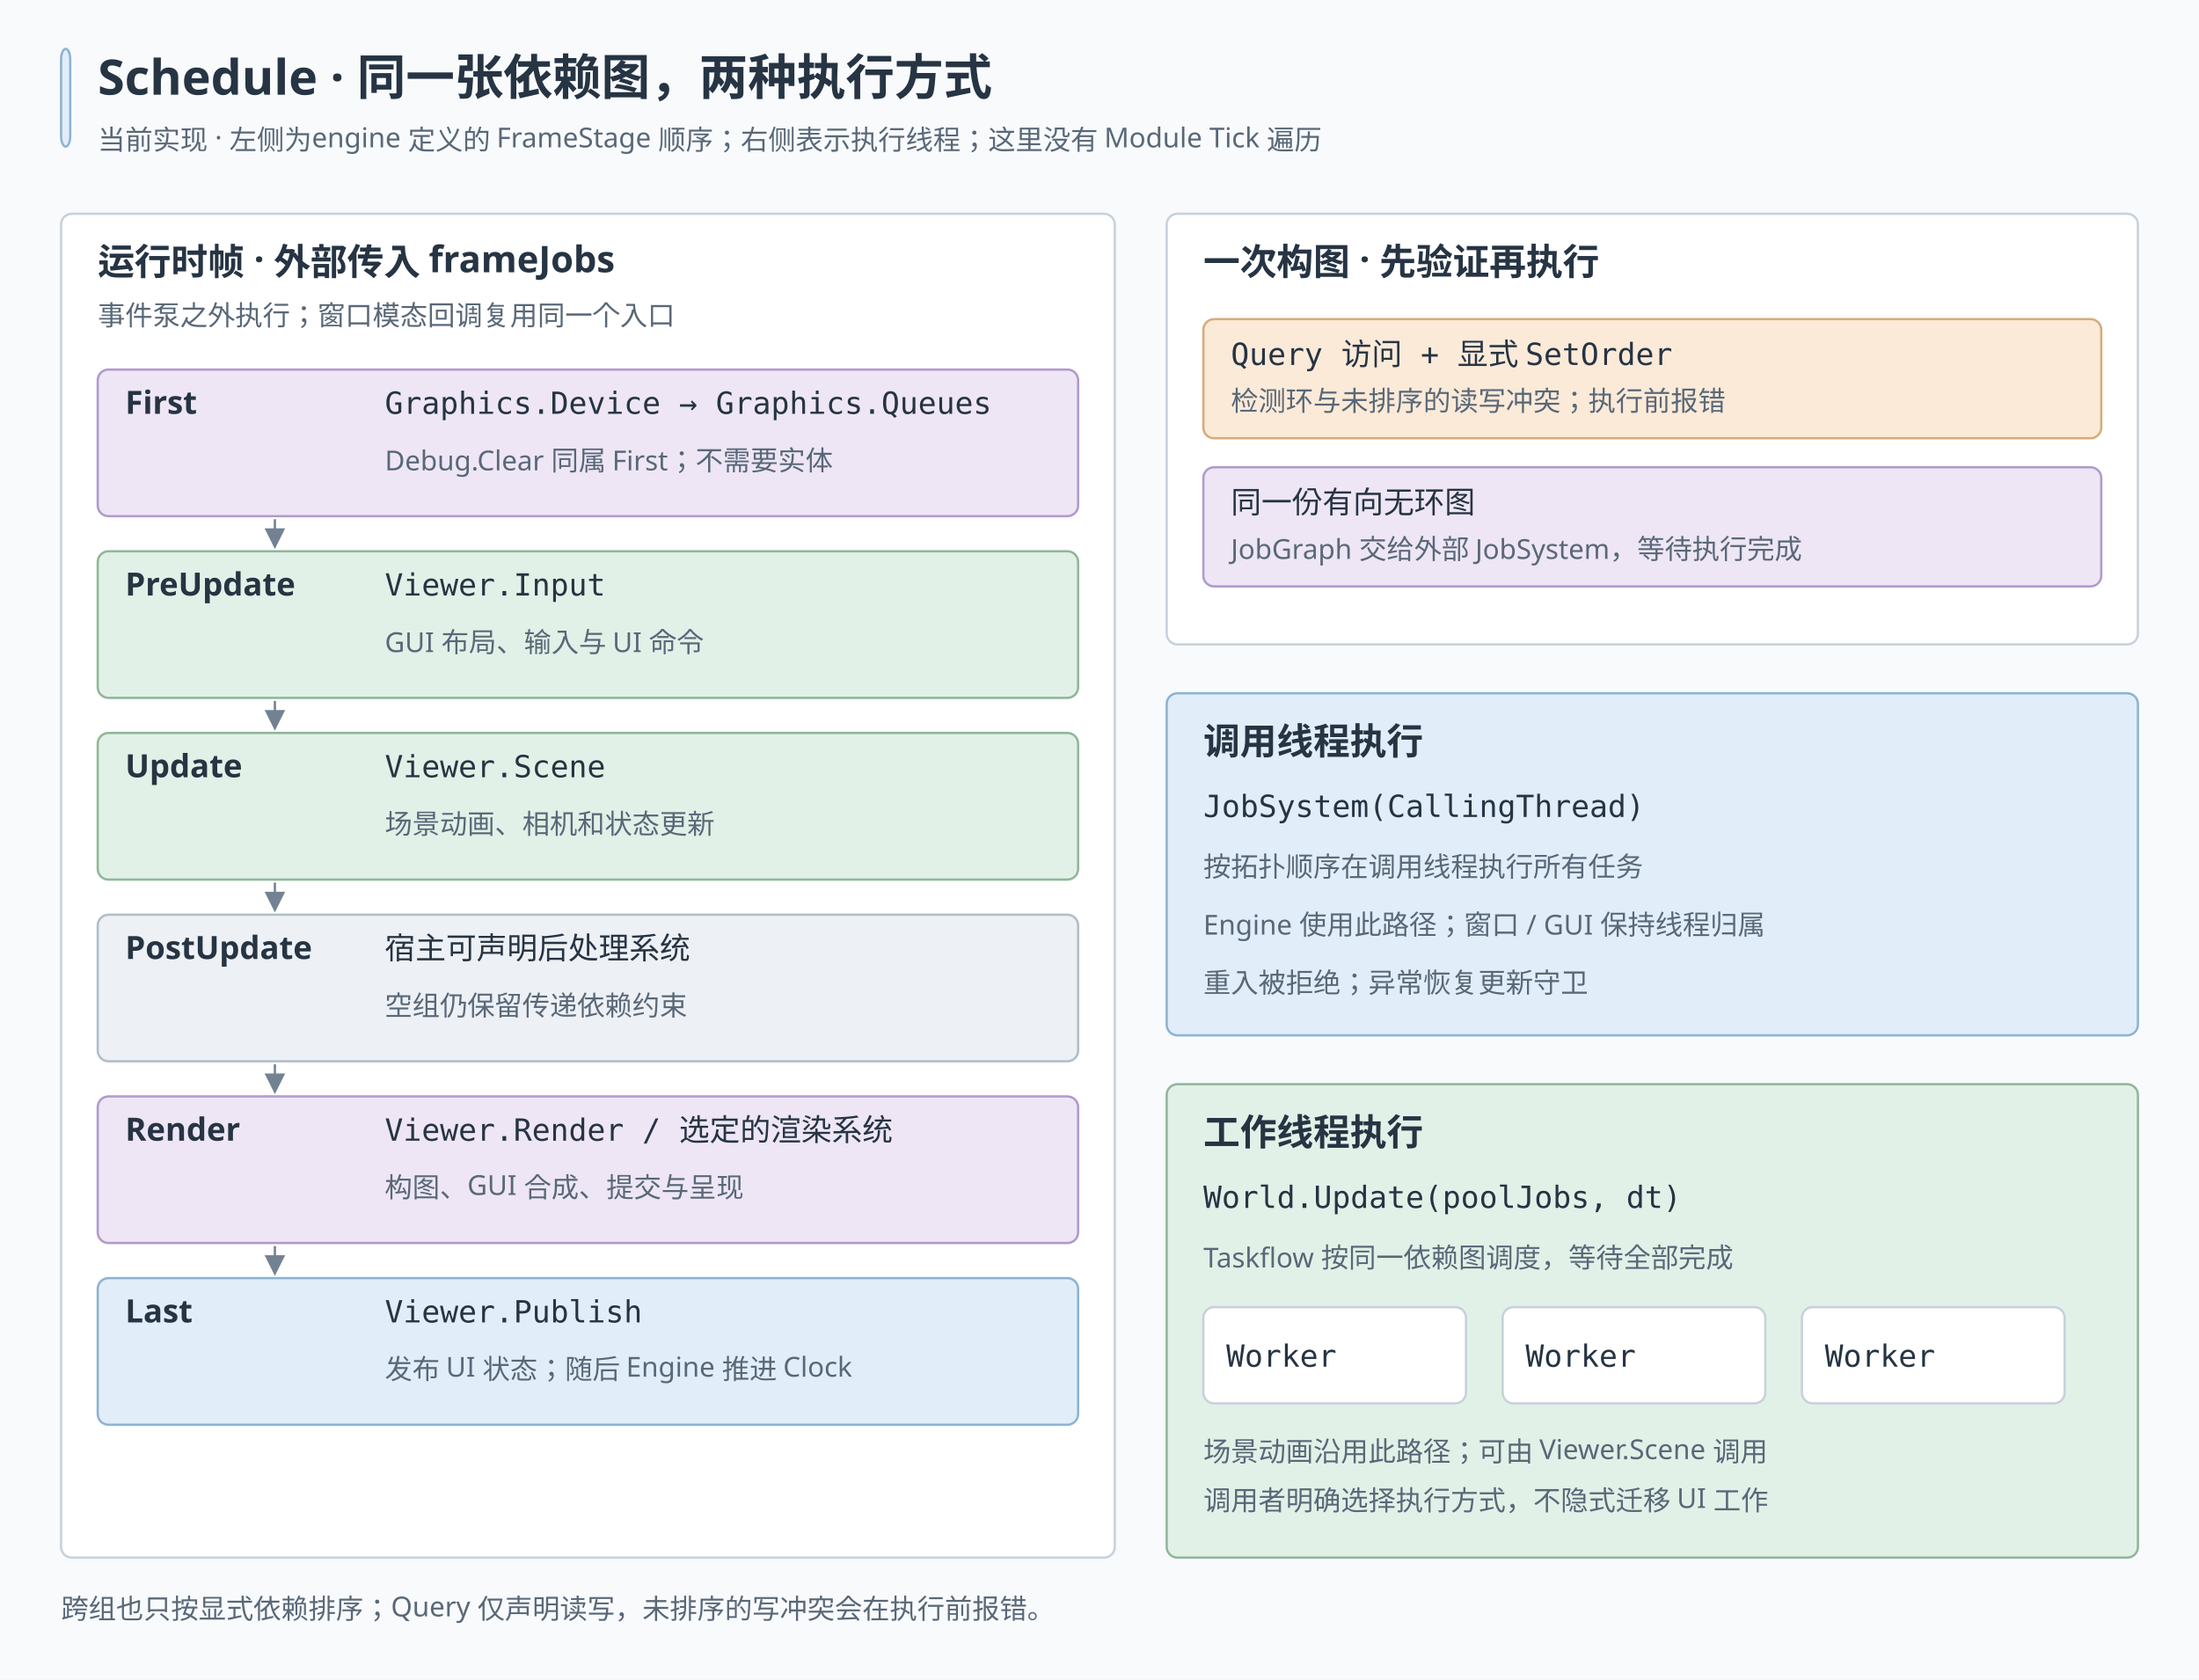
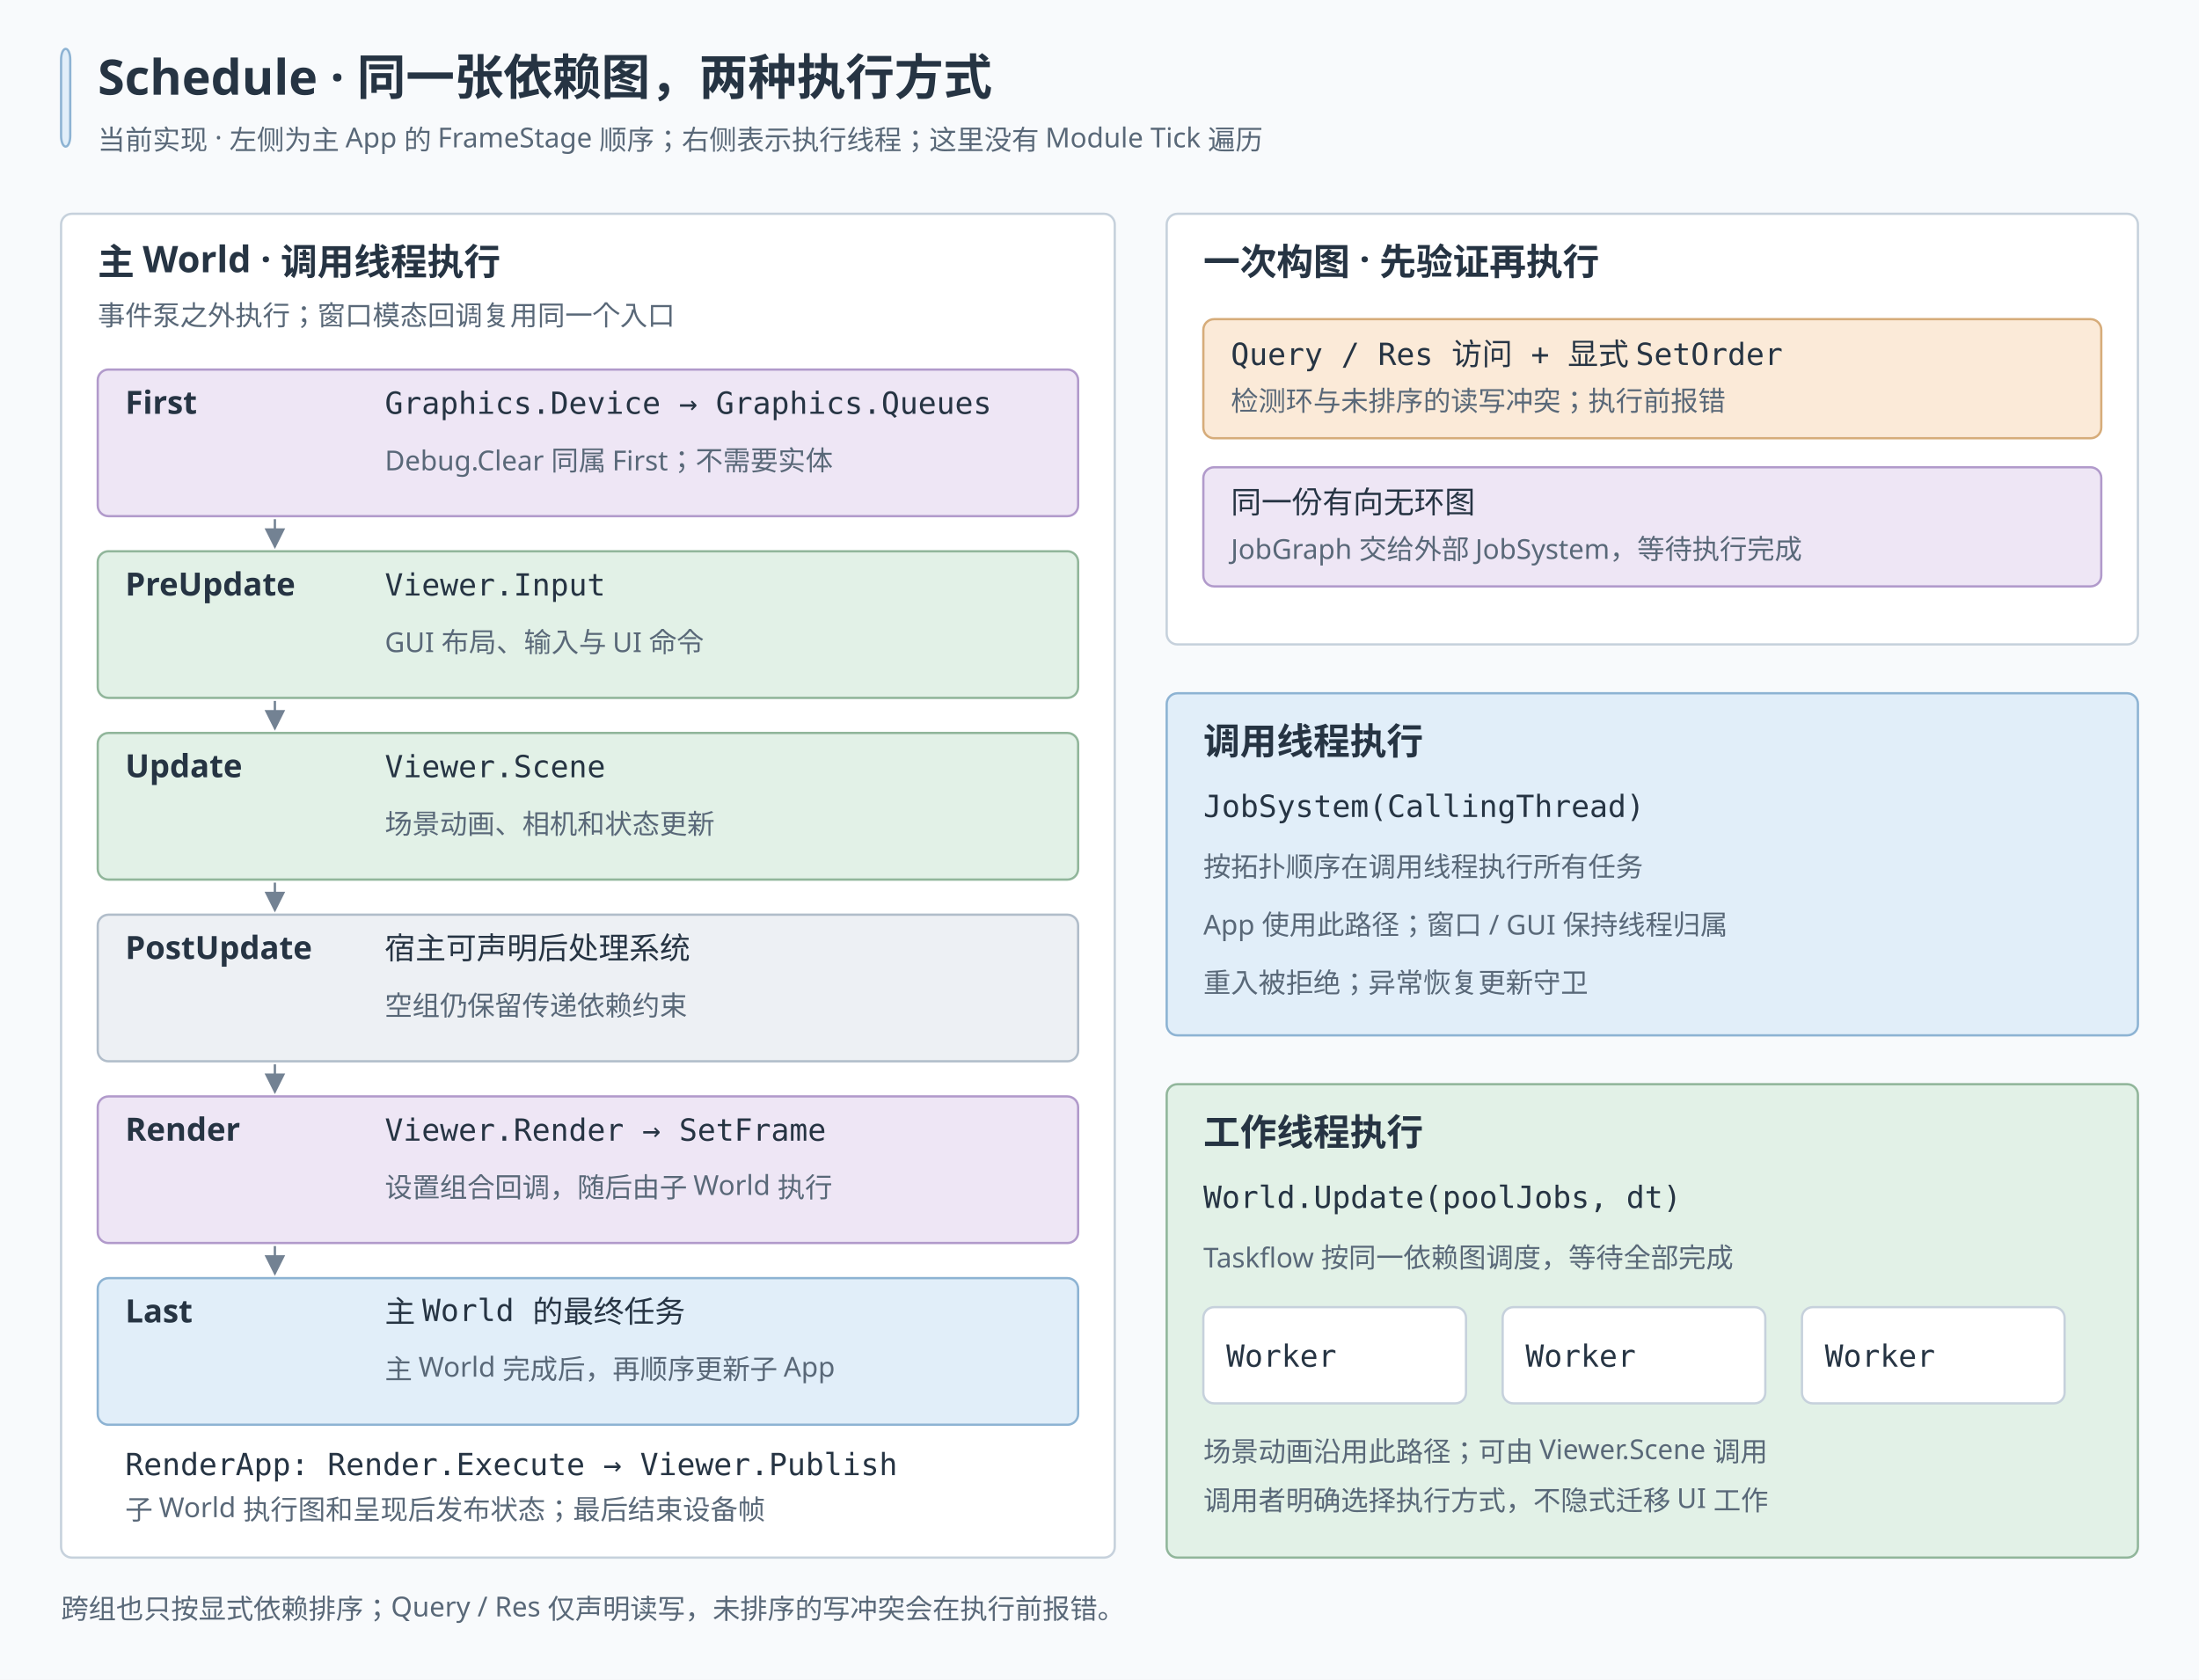
<svg xmlns="http://www.w3.org/2000/svg" width="1440" height="1100" viewBox="0 0 1440 1100" role="img">
  <defs>
    <style>text{font-family:'Segoe UI','Microsoft YaHei',sans-serif;fill:#263443}.title{font-size:32px;font-weight:700}.section{font-size:24px;font-weight:700}.label{font-size:21px;font-weight:600}.body{font-size:20px}.small{font-size:18px;fill:#596878}.code{font-family:Consolas,'Microsoft YaHei',monospace;font-size:20px}.panel{fill:#fff;stroke:#c6d1dc}.blue{fill:#e1eef9;stroke:#8db3d3}.green{fill:#e2f1e7;stroke:#91b69b}.orange{fill:#fbead8;stroke:#d6ac7a}.purple{fill:#eee6f5;stroke:#b19acb}.gray{fill:#edf0f4;stroke:#b1bdca}rect{stroke-width:1.5}.arrow{fill:none;stroke:#738293;stroke-width:1.5;marker-end:url(#arrow)}</style>
    <marker id="arrow" markerWidth="9" markerHeight="9" refX="8" refY="4.5" orient="auto">
      <path d="M0 0L9 4.5L0 9Z" fill="#738293" />
    </marker>
  </defs>
  <rect width="1440" height="1100" fill="#f8fafc" />
  <rect x="40" y="32" width="6" height="64" rx="7" class="blue" />
  <text x="64" y="62" class="title">Schedule · 同一张依赖图，两种执行方式</text>
-   <text x="64" y="98" class="small">当前实现 · 左侧为engine 定义的 FrameStage 顺序；右侧表示执行线程；这里没有 Module Tick 遍历</text>
+   <text x="64" y="98" class="small">当前实现 · 左侧为主 App 的 FrameStage 顺序；右侧表示执行线程；这里没有 Module Tick 遍历</text>
  <rect x="40" y="140" width="690" height="880" rx="7" class="panel" />
-   <text x="64" y="180" class="section">运行时帧 · 外部传入 frameJobs</text>
+   <text x="64" y="180" class="section">主 World · 调用线程执行</text>
  <text x="64" y="213" class="small">事件泵之外执行；窗口模态回调复用同一个入口</text>
  <rect x="64" y="242" width="642" height="96" rx="7" class="purple" />
  <text x="82" y="271" class="label">First</text>
  <text x="252" y="271" class="code">Graphics.Device → Graphics.Queues</text>
  <text x="252" y="308" class="small">Debug.Clear 同属 First；不需要实体</text>
  <path d="M180 340 L180 358" class="arrow" />
  <rect x="64" y="361" width="642" height="96" rx="7" class="green" />
  <text x="82" y="390" class="label">PreUpdate</text>
  <text x="252" y="390" class="code">Viewer.Input</text>
  <text x="252" y="427" class="small">GUI 布局、输入与 UI 命令</text>
  <path d="M180 459 L180 477" class="arrow" />
  <rect x="64" y="480" width="642" height="96" rx="7" class="green" />
  <text x="82" y="509" class="label">Update</text>
  <text x="252" y="509" class="code">Viewer.Scene</text>
  <text x="252" y="546" class="small">场景动画、相机和状态更新</text>
  <path d="M180 578 L180 596" class="arrow" />
  <rect x="64" y="599" width="642" height="96" rx="7" class="gray" />
  <text x="82" y="628" class="label">PostUpdate</text>
  <text x="252" y="628" class="code">宿主可声明后处理系统</text>
  <text x="252" y="665" class="small">空组仍保留传递依赖约束</text>
  <path d="M180 697 L180 715" class="arrow" />
  <rect x="64" y="718" width="642" height="96" rx="7" class="purple" />
  <text x="82" y="747" class="label">Render</text>
-   <text x="252" y="747" class="code">Viewer.Render / 选定的渲染系统</text>
-   <text x="252" y="784" class="small">构图、GUI 合成、提交与呈现</text>
+   <text x="252" y="747" class="code">Viewer.Render → SetFrame</text>
+   <text x="252" y="784" class="small">设置组合回调，随后由子 World 执行</text>
  <path d="M180 816 L180 834" class="arrow" />
  <rect x="64" y="837" width="642" height="96" rx="7" class="blue" />
  <text x="82" y="866" class="label">Last</text>
-   <text x="252" y="866" class="code">Viewer.Publish</text>
-   <text x="252" y="903" class="small">发布 UI 状态；随后 Engine 推进 Clock</text>
+   <text x="252" y="866" class="code">主 World 的最终任务</text>
+   <text x="252" y="903" class="small">主 World 完成后，再顺序更新子 App</text>
+   <text x="82" y="966" class="code">RenderApp: Render.Execute → Viewer.Publish</text>
+   <text x="82" y="995" class="small">子 World 执行图和呈现后发布状态；最后结束设备帧</text>
  <rect x="764" y="140" width="636" height="282" rx="7" class="panel" />
  <text x="788" y="180" class="section">一次构图 · 先验证再执行</text>
  <rect x="788" y="209" width="588" height="78" rx="7" class="orange" />
-   <text x="806" y="239" class="code">Query 访问 + 显式 SetOrder</text>
+   <text x="806" y="239" class="code">Query / Res 访问 + 显式 SetOrder</text>
  <text x="806" y="269" class="small">检测环与未排序的读写冲突；执行前报错</text>
  <rect x="788" y="306" width="588" height="78" rx="7" class="purple" />
  <text x="806" y="336" class="code">同一份有向无环图</text>
  <text x="806" y="366" class="small">JobGraph 交给外部 JobSystem，等待执行完成</text>
  <rect x="764" y="454" width="636" height="224" rx="7" class="blue" />
  <text x="788" y="494" class="section">调用线程执行</text>
  <text x="788" y="535" class="code">JobSystem(CallingThread)</text>
  <text x="788" y="574" class="small">按拓扑顺序在调用线程执行所有任务</text>
-   <text x="788" y="612" class="small">Engine 使用此路径；窗口 / GUI 保持线程归属</text>
+   <text x="788" y="612" class="small">App 使用此路径；窗口 / GUI 保持线程归属</text>
  <text x="788" y="650" class="small">重入被拒绝；异常恢复更新守卫</text>
  <rect x="764" y="710" width="636" height="310" rx="7" class="green" />
  <text x="788" y="750" class="section">工作线程执行</text>
  <text x="788" y="791" class="code">World.Update(poolJobs, dt)</text>
  <text x="788" y="830" class="small">Taskflow 按同一依赖图调度，等待全部完成</text>
  <rect x="788" y="856" width="172" height="63" rx="7" class="panel" />
  <text x="803" y="895" class="code">Worker</text>
  <rect x="984" y="856" width="172" height="63" rx="7" class="panel" />
  <text x="999" y="895" class="code">Worker</text>
  <rect x="1180" y="856" width="172" height="63" rx="7" class="panel" />
  <text x="1195" y="895" class="code">Worker</text>
  <text x="788" y="957" class="small">场景动画沿用此路径；可由 Viewer.Scene 调用</text>
  <text x="788" y="989" class="small">调用者明确选择执行方式，不隐式迁移 UI 工作</text>
-   <text x="40" y="1060" class="small">跨组也只按显式依赖排序；Query 仅声明读写，未排序的写冲突会在执行前报错。</text>
+   <text x="40" y="1060" class="small">跨组也只按显式依赖排序；Query / Res 仅声明读写，未排序的写冲突会在执行前报错。</text>
</svg>
